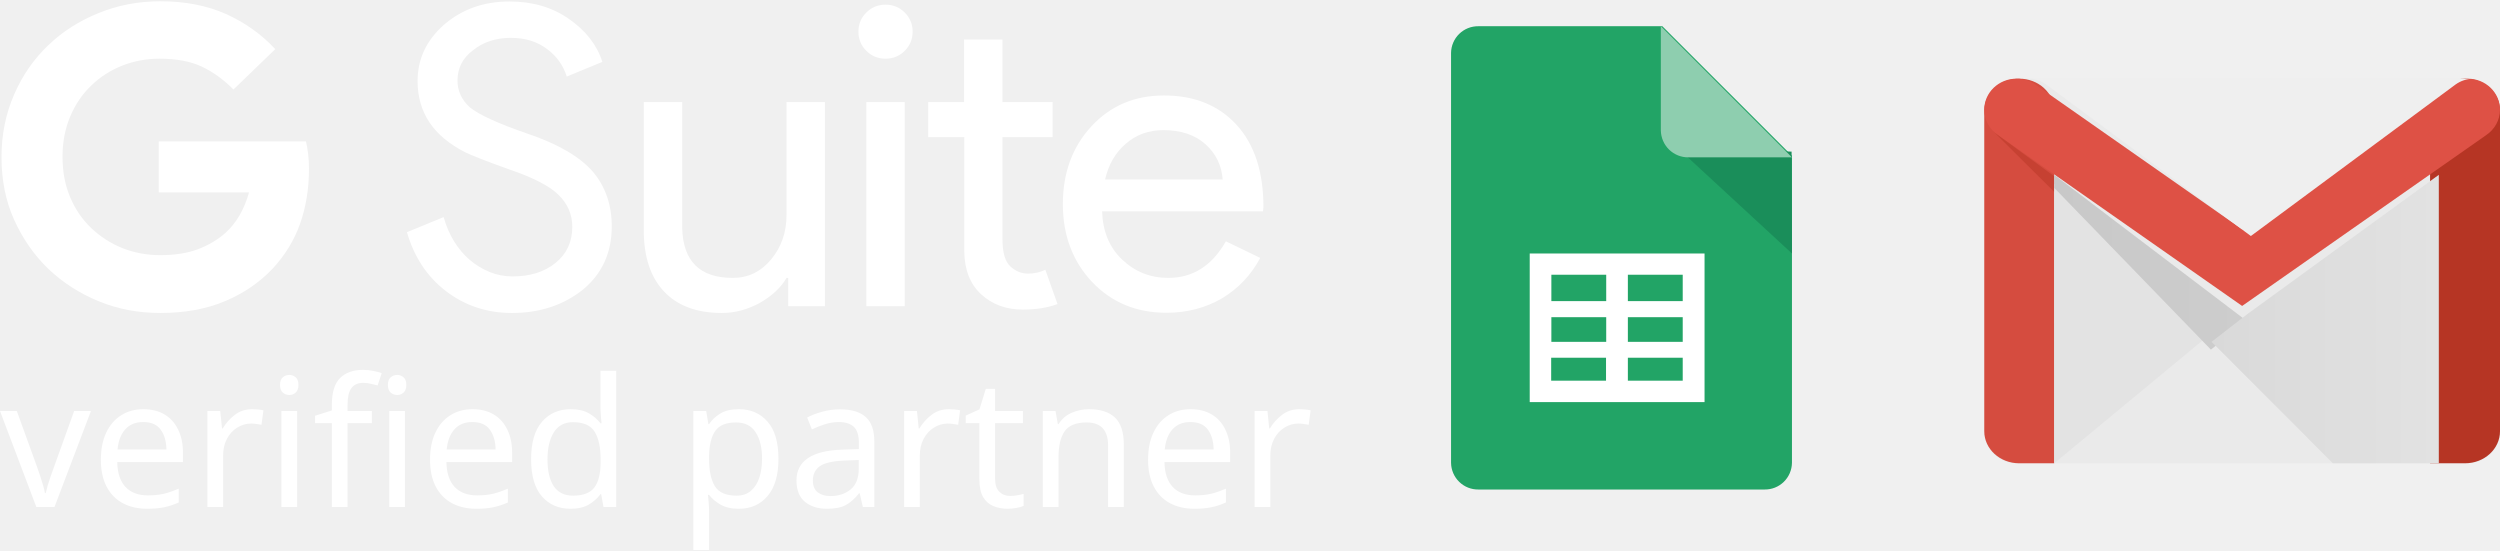
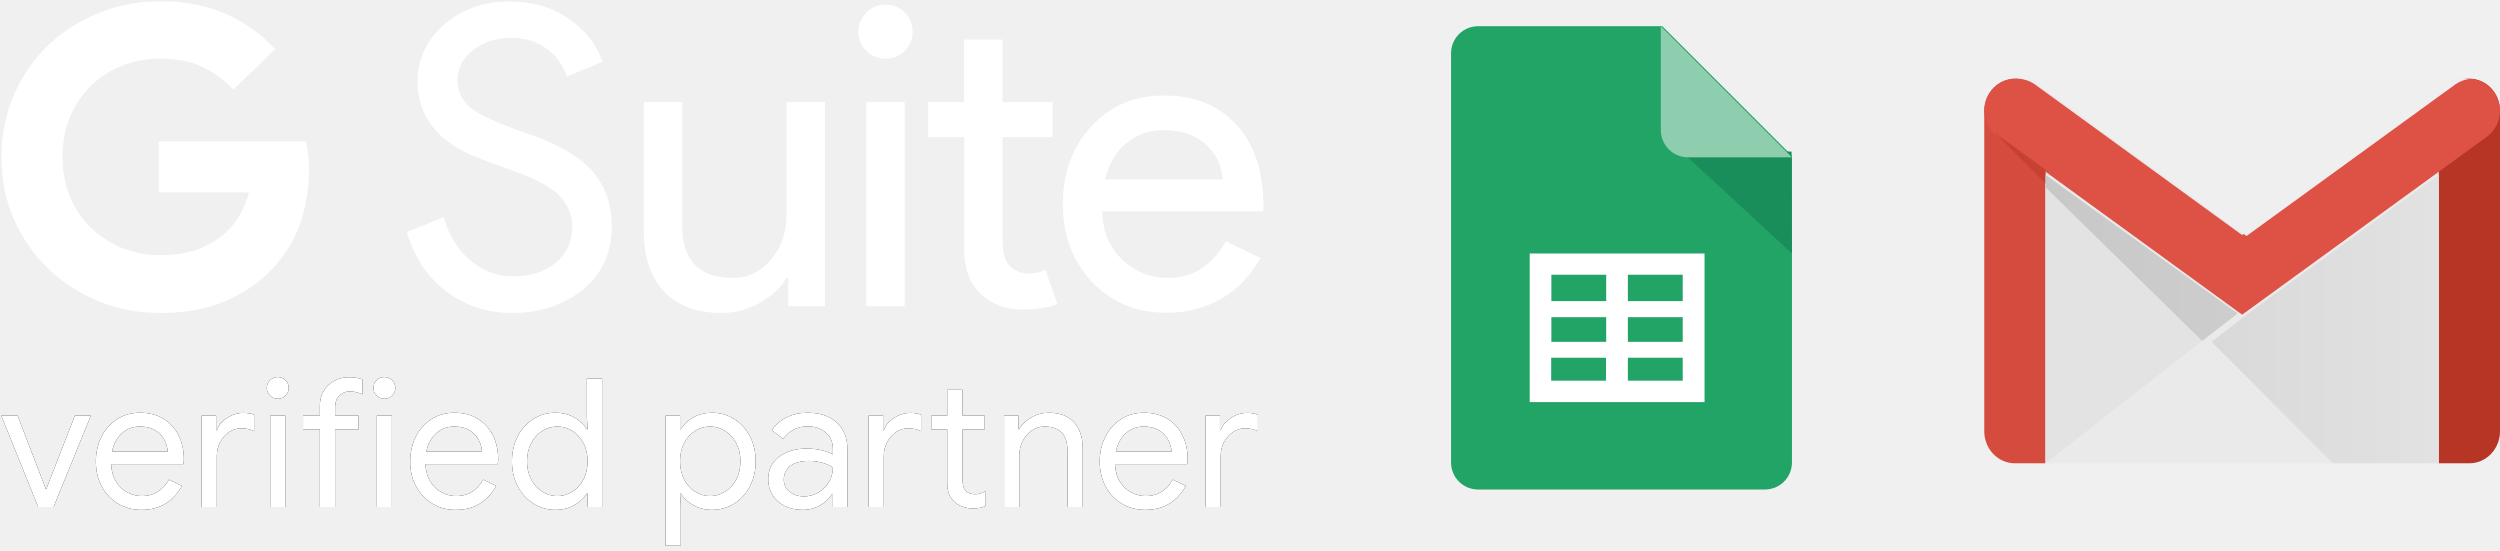
- <svg xmlns="http://www.w3.org/2000/svg" width="286px" height="63px" viewBox="0 0 286 63" version="1.1">
+ <svg xmlns="http://www.w3.org/2000/svg" xmlns:xlink="http://www.w3.org/1999/xlink" width="286px" height="63px" viewBox="0 0 286 63" version="1.1">
  <defs>
-     <linearGradient x1="-0.003%" y1="50.001%" x2="100%" y2="50.001%" id="linearGradient-1">
+     <path d="M0.143,47.545 L2.009,47.545 L5.248,55.95 L5.289,55.95 L8.569,47.545 L10.393,47.545 L6.13,58 L4.367,58 L0.143,47.545 Z M16.174,58.328 C15.177,58.328 14.282,58.089 13.489,57.611 C12.696,57.132 12.078,56.473 11.634,55.632 C11.19,54.792 10.967,53.845 10.967,52.793 C10.967,51.782 11.176,50.852 11.593,50.005 C12.01,49.158 12.601,48.481 13.366,47.975 C14.131,47.47 15.02,47.217 16.031,47.217 C17.056,47.217 17.944,47.446 18.696,47.904 C19.448,48.362 20.025,48.994 20.428,49.8 C20.831,50.606 21.033,51.529 21.033,52.568 C21.033,52.773 21.013,52.95 20.971,53.1 L12.71,53.1 C12.751,53.893 12.942,54.563 13.284,55.109 C13.626,55.656 14.06,56.066 14.586,56.34 C15.112,56.613 15.662,56.749 16.236,56.749 C17.575,56.749 18.607,56.121 19.331,54.864 L20.808,55.581 C20.356,56.428 19.745,57.098 18.973,57.59 C18.201,58.082 17.268,58.328 16.174,58.328 Z M19.188,51.666 C19.161,51.228 19.038,50.791 18.819,50.353 C18.6,49.916 18.255,49.547 17.784,49.246 C17.312,48.946 16.721,48.795 16.011,48.795 C15.19,48.795 14.497,49.059 13.93,49.585 C13.363,50.111 12.99,50.804 12.812,51.666 L19.188,51.666 Z M23.062,47.545 L24.723,47.545 L24.723,49.226 L24.805,49.226 C25.01,48.652 25.406,48.177 25.994,47.801 C26.582,47.425 27.197,47.237 27.839,47.237 C28.317,47.237 28.727,47.306 29.069,47.443 L29.069,49.328 C28.632,49.11 28.14,49.001 27.593,49.001 C27.087,49.001 26.623,49.144 26.199,49.431 C25.775,49.718 25.437,50.104 25.184,50.589 C24.931,51.074 24.805,51.597 24.805,52.157 L24.805,58 L23.062,58 L23.062,47.545 Z M31.775,45.618 C31.433,45.618 31.14,45.495 30.893,45.249 C30.647,45.003 30.524,44.709 30.524,44.367 C30.524,44.026 30.647,43.735 30.893,43.496 C31.14,43.257 31.433,43.138 31.775,43.138 C32.117,43.138 32.41,43.257 32.657,43.496 C32.903,43.735 33.026,44.026 33.026,44.367 C33.026,44.709 32.906,45.003 32.667,45.249 C32.428,45.495 32.13,45.618 31.775,45.618 Z M30.914,47.545 L32.636,47.545 L32.636,58 L30.914,58 L30.914,47.545 Z M36.593,49.123 L34.666,49.123 L34.666,47.545 L36.593,47.545 L36.593,46.417 C36.593,45.761 36.743,45.188 37.044,44.696 C37.344,44.203 37.747,43.824 38.253,43.558 C38.759,43.291 39.319,43.158 39.934,43.158 C40.522,43.158 41.034,43.24 41.471,43.404 L41.471,45.105 C41.225,45.01 40.993,44.931 40.775,44.87 C40.556,44.808 40.296,44.778 39.995,44.778 C39.544,44.778 39.155,44.938 38.827,45.259 C38.499,45.58 38.335,46.028 38.335,46.602 L38.335,47.545 L41.02,47.545 L41.02,49.123 L38.335,49.123 L38.335,58 L36.593,58 L36.593,49.123 Z M43.972,45.618 C43.631,45.618 43.337,45.495 43.091,45.249 C42.845,45.003 42.722,44.709 42.722,44.367 C42.722,44.026 42.845,43.735 43.091,43.496 C43.337,43.257 43.631,43.138 43.972,43.138 C44.314,43.138 44.608,43.257 44.854,43.496 C45.1,43.735 45.223,44.026 45.223,44.367 C45.223,44.709 45.103,45.003 44.864,45.249 C44.625,45.495 44.328,45.618 43.972,45.618 Z M43.111,47.545 L44.834,47.545 L44.834,58 L43.111,58 L43.111,47.545 Z M52.132,58.328 C51.134,58.328 50.239,58.089 49.446,57.611 C48.653,57.132 48.035,56.473 47.591,55.632 C47.147,54.792 46.925,53.845 46.925,52.793 C46.925,51.782 47.133,50.852 47.55,50.005 C47.967,49.158 48.558,48.481 49.323,47.975 C50.088,47.47 50.977,47.217 51.988,47.217 C53.013,47.217 53.901,47.446 54.653,47.904 C55.405,48.362 55.982,48.994 56.385,49.8 C56.788,50.606 56.99,51.529 56.99,52.568 C56.99,52.773 56.97,52.95 56.928,53.1 L48.667,53.1 C48.708,53.893 48.899,54.563 49.241,55.109 C49.583,55.656 50.017,56.066 50.543,56.34 C51.069,56.613 51.619,56.749 52.193,56.749 C53.532,56.749 54.564,56.121 55.288,54.864 L56.764,55.581 C56.313,56.428 55.702,57.098 54.93,57.59 C54.158,58.082 53.225,58.328 52.132,58.328 Z M55.145,51.666 C55.118,51.228 54.995,50.791 54.776,50.353 C54.557,49.916 54.212,49.547 53.741,49.246 C53.269,48.946 52.678,48.795 51.968,48.795 C51.147,48.795 50.454,49.059 49.887,49.585 C49.32,50.111 48.947,50.804 48.77,51.666 L55.145,51.666 Z M63.55,58.328 C62.621,58.328 61.777,58.089 61.018,57.611 C60.26,57.132 59.662,56.473 59.224,55.632 C58.787,54.792 58.569,53.839 58.569,52.773 C58.569,51.72 58.787,50.77 59.224,49.923 C59.662,49.076 60.26,48.413 61.018,47.934 C61.777,47.456 62.621,47.217 63.55,47.217 C64.356,47.217 65.074,47.398 65.703,47.76 C66.331,48.122 66.809,48.57 67.138,49.103 L67.219,49.103 L67.138,47.648 L67.138,43.322 L68.88,43.322 L68.88,58 L67.219,58 L67.219,56.462 L67.138,56.462 C66.809,56.982 66.331,57.423 65.703,57.785 C65.074,58.147 64.356,58.328 63.55,58.328 Z M63.755,56.749 C64.37,56.749 64.941,56.586 65.467,56.258 C65.993,55.929 66.417,55.465 66.738,54.864 C67.059,54.262 67.219,53.565 67.219,52.773 C67.219,51.98 67.059,51.283 66.738,50.681 C66.417,50.08 65.993,49.616 65.467,49.288 C64.941,48.959 64.37,48.795 63.755,48.795 C63.154,48.795 62.587,48.959 62.053,49.288 C61.52,49.616 61.093,50.084 60.772,50.692 C60.451,51.3 60.291,51.993 60.291,52.773 C60.291,53.552 60.451,54.245 60.772,54.853 C61.093,55.461 61.52,55.929 62.053,56.258 C62.587,56.586 63.154,56.749 63.755,56.749 Z M76.137,47.545 L77.797,47.545 L77.797,49.103 L77.879,49.103 C78.194,48.57 78.669,48.122 79.304,47.76 C79.94,47.398 80.654,47.217 81.447,47.217 C82.376,47.217 83.223,47.456 83.989,47.934 C84.754,48.413 85.355,49.076 85.793,49.923 C86.23,50.77 86.448,51.72 86.448,52.773 C86.448,53.839 86.23,54.792 85.793,55.632 C85.355,56.473 84.754,57.132 83.989,57.611 C83.223,58.089 82.376,58.328 81.447,58.328 C80.654,58.328 79.94,58.147 79.304,57.785 C78.669,57.423 78.194,56.982 77.879,56.462 L77.797,56.462 L77.879,57.898 L77.879,62.428 L76.137,62.428 L76.137,47.545 Z M81.242,56.749 C81.843,56.749 82.41,56.586 82.943,56.258 C83.476,55.929 83.903,55.461 84.224,54.853 C84.545,54.245 84.706,53.552 84.706,52.773 C84.706,51.993 84.545,51.3 84.224,50.692 C83.903,50.084 83.476,49.616 82.943,49.288 C82.41,48.959 81.843,48.795 81.242,48.795 C80.64,48.795 80.073,48.959 79.54,49.288 C79.007,49.616 78.583,50.08 78.269,50.681 C77.955,51.283 77.797,51.98 77.797,52.773 C77.797,53.565 77.955,54.262 78.269,54.864 C78.583,55.465 79.007,55.929 79.54,56.258 C80.073,56.586 80.64,56.749 81.242,56.749 Z M91.82,58.328 C91.054,58.328 90.371,58.178 89.769,57.877 C89.168,57.576 88.704,57.163 88.376,56.637 C88.047,56.111 87.883,55.513 87.883,54.843 C87.883,53.736 88.3,52.872 89.134,52.25 C89.968,51.628 91.02,51.317 92.291,51.317 C92.92,51.317 93.504,51.385 94.044,51.522 C94.584,51.659 94.997,51.816 95.284,51.993 L95.284,51.358 C95.284,50.579 95.011,49.954 94.464,49.482 C93.917,49.011 93.227,48.775 92.394,48.775 C91.806,48.775 91.266,48.901 90.774,49.154 C90.282,49.407 89.893,49.759 89.606,50.21 L88.293,49.226 C88.704,48.597 89.267,48.105 89.985,47.75 C90.702,47.395 91.498,47.217 92.373,47.217 C93.794,47.217 94.912,47.589 95.725,48.334 C96.538,49.079 96.945,50.094 96.945,51.379 L96.945,58 L95.284,58 L95.284,56.504 L95.202,56.504 C94.901,57.009 94.45,57.44 93.849,57.795 C93.248,58.15 92.571,58.328 91.82,58.328 Z M91.984,56.791 C92.571,56.791 93.118,56.64 93.624,56.34 C94.129,56.039 94.532,55.636 94.833,55.13 C95.134,54.624 95.284,54.071 95.284,53.469 C94.956,53.251 94.553,53.073 94.075,52.937 C93.596,52.8 93.091,52.731 92.558,52.731 C91.601,52.731 90.88,52.93 90.395,53.326 C89.91,53.722 89.667,54.235 89.667,54.864 C89.667,55.438 89.886,55.902 90.323,56.258 C90.76,56.613 91.314,56.791 91.984,56.791 Z M99.364,47.545 L101.024,47.545 L101.024,49.226 L101.106,49.226 C101.311,48.652 101.707,48.177 102.295,47.801 C102.883,47.425 103.498,47.237 104.14,47.237 C104.618,47.237 105.028,47.306 105.37,47.443 L105.37,49.328 C104.933,49.11 104.441,49.001 103.894,49.001 C103.388,49.001 102.924,49.144 102.5,49.431 C102.076,49.718 101.738,50.104 101.485,50.589 C101.232,51.074 101.106,51.597 101.106,52.157 L101.106,58 L99.364,58 L99.364,47.545 Z M111.274,58.164 C110.85,58.164 110.457,58.096 110.095,57.959 C109.733,57.822 109.429,57.638 109.183,57.406 C108.91,57.146 108.705,56.845 108.568,56.504 C108.431,56.162 108.363,55.745 108.363,55.253 L108.363,49.123 L106.538,49.123 L106.538,47.545 L108.363,47.545 L108.363,44.593 L110.106,44.593 L110.106,47.545 L112.647,47.545 L112.647,49.123 L110.106,49.123 L110.106,54.822 C110.106,55.397 110.215,55.82 110.433,56.093 C110.693,56.394 111.069,56.544 111.561,56.544 C111.957,56.544 112.34,56.428 112.709,56.196 L112.709,57.898 C112.504,57.993 112.296,58.061 112.084,58.102 C111.872,58.144 111.602,58.164 111.274,58.164 Z M114.862,47.545 L116.522,47.545 L116.522,49.083 L116.604,49.083 C116.891,48.563 117.349,48.122 117.978,47.76 C118.606,47.398 119.276,47.217 119.987,47.217 C121.244,47.217 122.204,47.583 122.867,48.314 C123.53,49.045 123.861,50.039 123.861,51.297 L123.861,58 L122.118,58 L122.118,51.563 C122.118,50.593 121.886,49.889 121.421,49.452 C120.957,49.014 120.321,48.795 119.515,48.795 C118.955,48.795 118.452,48.953 118.008,49.267 C117.564,49.581 117.219,49.995 116.973,50.507 C116.727,51.02 116.604,51.556 116.604,52.117 L116.604,58 L114.862,58 L114.862,47.545 Z M131.016,58.328 C130.018,58.328 129.123,58.089 128.33,57.611 C127.537,57.132 126.919,56.473 126.475,55.632 C126.031,54.792 125.808,53.845 125.808,52.793 C125.808,51.782 126.017,50.852 126.434,50.005 C126.851,49.158 127.442,48.481 128.207,47.975 C128.972,47.47 129.861,47.217 130.872,47.217 C131.897,47.217 132.785,47.446 133.537,47.904 C134.289,48.362 134.866,48.994 135.269,49.8 C135.672,50.606 135.874,51.529 135.874,52.568 C135.874,52.773 135.853,52.95 135.812,53.1 L127.551,53.1 C127.592,53.893 127.783,54.563 128.125,55.109 C128.467,55.656 128.901,56.066 129.427,56.34 C129.953,56.613 130.503,56.749 131.077,56.749 C132.416,56.749 133.448,56.121 134.173,54.864 L135.649,55.581 C135.197,56.428 134.586,57.098 133.814,57.59 C133.042,58.082 132.109,58.328 131.016,58.328 Z M134.029,51.666 C134.002,51.228 133.879,50.791 133.66,50.353 C133.441,49.916 133.096,49.547 132.625,49.246 C132.153,48.946 131.562,48.795 130.851,48.795 C130.031,48.795 129.338,49.059 128.771,49.585 C128.204,50.111 127.831,50.804 127.653,51.666 L134.029,51.666 Z M137.904,47.545 L139.564,47.545 L139.564,49.226 L139.646,49.226 C139.851,48.652 140.247,48.177 140.835,47.801 C141.423,47.425 142.038,47.237 142.68,47.237 C143.158,47.237 143.568,47.306 143.91,47.443 L143.91,49.328 C143.473,49.11 142.981,49.001 142.434,49.001 C141.928,49.001 141.464,49.144 141.04,49.431 C140.616,49.718 140.278,50.104 140.025,50.589 C139.772,51.074 139.646,51.597 139.646,52.157 L139.646,58 L137.904,58 L137.904,47.545 Z" id="path-1" />
+     <linearGradient x1="-0.003%" y1="50.001%" x2="100%" y2="50.001%" id="linearGradient-2">
      <stop stop-color="#C8C8C8" offset="0%" />
      <stop stop-color="#CDCDCD" offset="100%" />
    </linearGradient>
-     <linearGradient x1="-0.002%" y1="50%" x2="100%" y2="50%" id="linearGradient-2">
+     <linearGradient x1="-0.002%" y1="50%" x2="100%" y2="50%" id="linearGradient-3">
      <stop stop-color="#D9D9D9" offset="0%" />
      <stop stop-color="#E2E2E2" offset="100%" />
    </linearGradient>
  </defs>
  <g id="Page-1" stroke="none" stroke-width="1" fill="none" fill-rule="evenodd">
-     <g id="Group">
+     <g id="gsuite-verified">
      <g id="lockup_gsuite" fill="#FFFFFF">
        <g id="XMLID_54_">
          <g id="XMLID_55_">
            <path d="M26.705,10.241 C25.582,9.097 24.362,8.222 23.068,7.614 C21.774,7.005 20.139,6.714 18.259,6.714 C16.746,6.714 15.306,6.981 13.963,7.516 C12.62,8.051 11.449,8.805 10.448,9.778 C9.423,10.751 8.617,11.943 8.031,13.33 C7.445,14.716 7.152,16.249 7.152,17.951 C7.152,19.654 7.445,21.186 8.031,22.573 C8.617,23.959 9.423,25.127 10.448,26.1 C11.473,27.073 12.669,27.851 14.012,28.386 C15.354,28.922 16.819,29.189 18.357,29.189 C19.992,29.189 21.433,28.97 22.653,28.508 C23.874,28.046 24.923,27.414 25.802,26.635 C26.388,26.1 26.925,25.443 27.389,24.665 C27.853,23.862 28.219,22.986 28.487,22.014 L18.162,22.014 L18.162,16.176 L35.005,16.176 C35.103,16.565 35.176,17.027 35.249,17.611 C35.322,18.195 35.347,18.73 35.347,19.289 C35.347,21.6 35.005,23.692 34.322,25.614 C33.638,27.535 32.588,29.214 31.221,30.697 C29.684,32.327 27.853,33.568 25.705,34.468 C23.556,35.368 21.091,35.805 18.332,35.805 C15.843,35.805 13.499,35.368 11.302,34.468 C9.105,33.568 7.177,32.327 5.517,30.746 C3.881,29.165 2.588,27.292 1.611,25.127 C0.635,22.962 0.171,20.554 0.171,17.976 C0.171,15.397 0.659,13.014 1.611,10.824 C2.563,8.635 3.857,6.762 5.517,5.181 C7.152,3.6 9.081,2.384 11.302,1.484 C13.524,0.584 15.867,0.146 18.332,0.146 C21.164,0.146 23.678,0.632 25.851,1.605 C28.024,2.578 29.903,3.916 31.49,5.619 L26.705,10.241 Z" id="XMLID_69_" />
            <g id="XMLID_56_" transform="translate(46.38047, 0)">
              <path d="M23.605,25.905 C23.605,28.897 22.507,31.305 20.31,33.13 C18.088,34.905 15.379,35.805 12.181,35.805 C9.349,35.805 6.835,34.978 4.662,33.324 C2.49,31.67 1.001,29.408 0.171,26.562 L4.37,24.835 C4.662,25.857 5.053,26.781 5.566,27.608 C6.078,28.435 6.664,29.141 7.348,29.724 C8.031,30.308 8.788,30.77 9.618,31.111 C10.448,31.451 11.327,31.622 12.254,31.622 C14.256,31.622 15.916,31.111 17.185,30.065 C18.455,29.043 19.089,27.657 19.089,25.954 C19.089,24.519 18.552,23.303 17.503,22.281 C16.526,21.308 14.671,20.335 11.961,19.411 C9.227,18.438 7.519,17.757 6.835,17.416 C3.198,15.568 1.391,12.868 1.391,9.268 C1.391,6.762 2.392,4.622 4.394,2.846 C6.444,1.07 8.934,0.17 11.912,0.17 C14.524,0.17 16.795,0.827 18.699,2.165 C20.603,3.478 21.896,5.108 22.531,7.078 L18.455,8.757 C18.064,7.492 17.307,6.422 16.184,5.595 C15.061,4.743 13.67,4.33 12.059,4.33 C10.326,4.33 8.886,4.816 7.714,5.765 C6.542,6.641 5.956,7.808 5.956,9.219 C5.956,10.386 6.42,11.408 7.348,12.259 C8.373,13.111 10.594,14.132 13.987,15.3 C17.454,16.468 19.944,17.927 21.433,19.63 C22.873,21.332 23.605,23.424 23.605,25.905 Z" id="XMLID_67_" />
              <path d="M47.992,35.027 L43.793,35.027 L43.793,31.792 L43.598,31.792 C42.939,32.935 41.889,33.884 40.522,34.662 C39.13,35.416 37.69,35.805 36.201,35.805 C33.321,35.805 31.124,34.978 29.586,33.349 C28.048,31.719 27.267,29.384 27.267,26.368 L27.267,11.676 L31.661,11.676 L31.661,26.076 C31.758,29.895 33.687,31.792 37.446,31.792 C39.204,31.792 40.668,31.086 41.84,29.676 C43.012,28.265 43.598,26.562 43.598,24.592 L43.598,11.676 L47.992,11.676 L47.992,35.027 Z" id="XMLID_65_" />
              <path d="M58.024,3.624 C58.024,4.476 57.731,5.205 57.121,5.814 C56.511,6.422 55.779,6.714 54.924,6.714 C54.07,6.714 53.338,6.422 52.727,5.814 C52.117,5.205 51.824,4.476 51.824,3.624 C51.824,2.773 52.117,2.043 52.727,1.435 C53.338,0.827 54.07,0.535 54.924,0.535 C55.779,0.535 56.511,0.827 57.121,1.435 C57.731,2.043 58.024,2.773 58.024,3.624 Z M57.121,11.676 L57.121,35.027 L52.727,35.027 L52.727,11.676 L57.121,11.676 Z" id="XMLID_62_" fill-rule="nonzero" />
              <path d="M70.62,35.416 C68.716,35.416 67.13,34.832 65.86,33.665 C64.591,32.497 63.956,30.843 63.932,28.751 L63.932,15.689 L59.806,15.689 L59.806,11.676 L63.907,11.676 L63.907,4.524 L68.301,4.524 L68.301,11.676 L74.038,11.676 L74.038,15.689 L68.301,15.689 L68.301,27.316 C68.301,28.873 68.594,29.919 69.205,30.478 C69.815,31.038 70.498,31.305 71.255,31.305 C71.597,31.305 71.939,31.257 72.28,31.184 C72.622,31.111 72.915,30.989 73.208,30.868 L74.599,34.784 C73.501,35.197 72.158,35.416 70.62,35.416 Z" id="XMLID_60_" />
              <path d="M87.073,35.781 C83.631,35.781 80.8,34.614 78.554,32.254 C76.332,29.895 75.21,26.927 75.21,23.351 C75.21,19.8 76.284,16.832 78.456,14.473 C80.629,12.114 83.387,10.922 86.78,10.922 C90.247,10.922 93.029,12.041 95.08,14.278 C97.13,16.516 98.156,19.654 98.156,23.692 L98.107,24.178 L79.701,24.178 C79.774,26.465 80.531,28.314 81.996,29.7 C83.46,31.086 85.218,31.792 87.269,31.792 C90.076,31.792 92.273,30.405 93.859,27.608 L97.79,29.505 C96.74,31.476 95.275,33.008 93.42,34.127 C91.54,35.222 89.417,35.781 87.073,35.781 Z M80.043,20.53 L93.493,20.53 C93.371,18.9 92.712,17.562 91.516,16.492 C90.32,15.422 88.709,14.886 86.707,14.886 C85.047,14.886 83.631,15.397 82.435,16.419 C81.215,17.465 80.434,18.827 80.043,20.53 Z" id="XMLID_57_" fill-rule="nonzero" />
            </g>
          </g>
        </g>
      </g>
-       <g id="Gmail_Icon" transform="translate(227, 9)">
-         <path d="M55.312,44 L3.688,44 C1.651,44 0,42.359 0,40.333 L0,3.667 C0,1.641 1.651,0 3.688,0 L55.312,0 C57.349,0 59,1.641 59,3.667 L59,40.333 C59,42.359 57.349,44 55.312,44 Z" id="Path" fill="#EAEAEA" />
-         <path d="M8,44 L4,44 C1.791,44 0,42.359 0,40.333 L0,3.667 C0,1.641 1.791,0 4,0 C6.209,0 8,1.641 8,3.667 L8,44 Z" id="Path" fill="#D54C3F" />
-         <path d="M51,44 L55,44 C57.209,44 59,42.359 59,40.333 L59,3.667 C59,1.641 57.209,0 55,0 C52.791,0 51,1.641 51,3.667 L51,44 Z" id="Path" fill="#B63524" />
-         <path d="M57.424,6.453 C58.377,5.811 59,4.749 59,3.545 C59,1.587 57.349,0 55.312,0 C54.527,0 53.798,0.236 53.201,0.638 C53.201,0.638 29.502,17.227 29.502,17.227 L29.5,17.229 L29.498,17.227 L5.799,0.638 C5.202,0.236 4.473,0 3.688,0 C1.651,0 0,1.587 0,3.545 C0,4.749 0.623,5.811 1.576,6.453 L1.477,6.383 L29.5,26" id="Path" fill="#DE5145" />
-         <path d="M58,7 L30,27" id="Path" fill="#DE5145" />
-         <path d="M56,0 C55.224,0 54.504,0.247 53.914,0.667 C53.914,0.667 30.502,17.999 30.502,17.999 L30.5,18 L30.498,17.999 L7.086,0.667 C6.496,0.247 5.776,0 5,0 L56,0 Z" id="Path" fill="#EFEFEF" />
-         <path d="M7.999,12.95 L1.003,6 L1,6.006 C1.147,6.144 1.303,6.272 1.469,6.389 L1.358,6.307 L8,11.157 L7.999,13" id="Path" fill="#C64132" />
-         <polyline id="Path" fill="#E3E3E3" points="25 29.924 8 44 8.001 12 24.997 29.919" />
-         <polygon id="Path" fill="url(#linearGradient-1)" points="25.927 31 30 27.698 8 11 8 12.487 25.924 30.995" />
-         <polygon id="Path" fill="url(#linearGradient-2)" points="39.888 44 52 44 52 11 30.064 26.955 26 30.105" />
-       </g>
      <g id="google-sheets-logo" transform="translate(166, 3)">
        <path d="M39,49.951 C38.988,50.771 38.652,51.553 38.065,52.125 C37.479,52.697 36.689,53.011 35.871,53 L3.129,53 C2.311,53.011 1.521,52.697 0.935,52.125 C0.348,51.553 0.012,50.771 0,49.951 L0,3.049 C0.012,2.229 0.348,1.447 0.935,0.875 C1.521,0.303 2.311,-0.011 3.129,0 L24.171,0 L39,14.824 L39,49.951 Z" id="Path" fill="#22A466" />
        <polygon id="Path" fill="#1A8E5A" points="26 14 39 26 38.957 14.345" />
        <path d="M39,15 L27.16,15 C26.334,15.012 25.537,14.693 24.944,14.115 C24.351,13.536 24.012,12.745 24,11.915 L24,0 L39,15 Z" id="Path" fill="#8ECEAF" />
        <path d="M20.227,40.55 L20.227,37.924 L26.503,37.924 L26.503,40.55 L20.227,40.55 Z M11.454,37.924 L17.73,37.924 L17.73,40.55 L11.454,40.55 L11.454,37.924 Z M17.751,36.108 L11.476,36.108 L11.476,33.286 L17.751,33.286 L17.751,36.108 Z M17.751,28.429 L17.751,31.448 L11.476,31.448 L11.476,28.429 L17.751,28.429 Z M20.227,33.286 L26.503,33.286 L26.503,36.108 L20.227,36.108 L20.227,33.286 Z M26.503,31.448 L20.227,31.448 L20.227,28.429 L26.503,28.429 L26.503,31.448 Z M9,26 L9,43 L29,43 L29,26 L9,26 Z" id="Shape" fill="#FFFFFF" fill-rule="nonzero" />
      </g>
-       <text id="verified-partner" font-family="GoogleSans-Regular, Google Sans" font-size="20.5" font-weight="normal" fill="#FFFFFF">
-         <tspan x="0" y="58">verified partner  </tspan>
-       </text>
+       <g id="verified-partner">
+         <use fill="#000000" xlink:href="#path-1" />
+         <use fill="#FFFFFF" xlink:href="#path-1" />
+       </g>
+       <g id="Gmail_Icon" transform="translate(227, 9)">
+         <path d="M55.312,44 L3.688,44 C1.651,44 0,42.359 0,40.333 L0,3.667 C0,1.641 1.651,0 3.688,0 L55.312,0 C57.349,0 59,1.641 59,3.667 L59,40.333 C59,42.359 57.349,44 55.312,44 Z" id="Path" fill="#EAEAEA" />
+         <path d="M7,44 L3.5,44 C1.567,44 0,42.359 0,40.333 L0,3.667 C0,1.641 1.567,0 3.5,0 C5.433,0 7,1.641 7,3.667 L7,44 Z" id="Path" fill="#D54C3F" />
+         <path d="M52,44 L55.5,44 C57.433,44 59,42.359 59,40.333 L59,3.667 C59,1.641 57.433,0 55.5,0 C53.567,0 52,1.641 52,3.667 L52,44 Z" id="Path" fill="#B63524" />
+         <path d="M57.424,6.701 C58.377,6.035 59,4.931 59,3.682 C59,1.648 57.349,0 55.312,0 C54.527,0 53.798,0.245 53.201,0.663 C53.201,0.663 29.502,17.89 29.502,17.89 L29.5,17.891 L29.498,17.89 L5.799,0.663 C5.202,0.245 4.473,0 3.688,0 C1.651,0 0,1.648 0,3.682 C0,4.931 0.623,6.035 1.576,6.701 L1.477,6.628 L29.5,27" id="Path" fill="#DE5145" />
+         <path d="M58,7 L30,27" id="Path" fill="#DE5145" />
+         <path d="M56,0 C55.209,0 54.475,0.247 53.873,0.667 C53.873,0.667 30.002,17.999 30.002,17.999 L30,18 L29.998,17.999 L6.127,0.667 C5.525,0.247 4.791,0 4,0 L56,0 Z" id="Path" fill="#EFEFEF" />
+         <path d="M6.999,11.957 L1.002,6 L1,6.005 C1.126,6.124 1.26,6.233 1.402,6.333 L1.307,6.263 L7,10.42 L6.999,12" id="Path" fill="#C64132" />
+         <polyline id="Path" fill="#E3E3E3" points="25 29.924 7 44 7.001 12 24.996 29.919" />
+         <polygon id="Path" fill="url(#linearGradient-2)" points="24.927 30 29 26.863 7 11 7 12.413 24.924 29.995" />
+         <polygon id="Path" fill="url(#linearGradient-3)" points="39.888 44 52 44 52 11 30.064 26.955 26 30.105" />
+       </g>
    </g>
  </g>
</svg>
